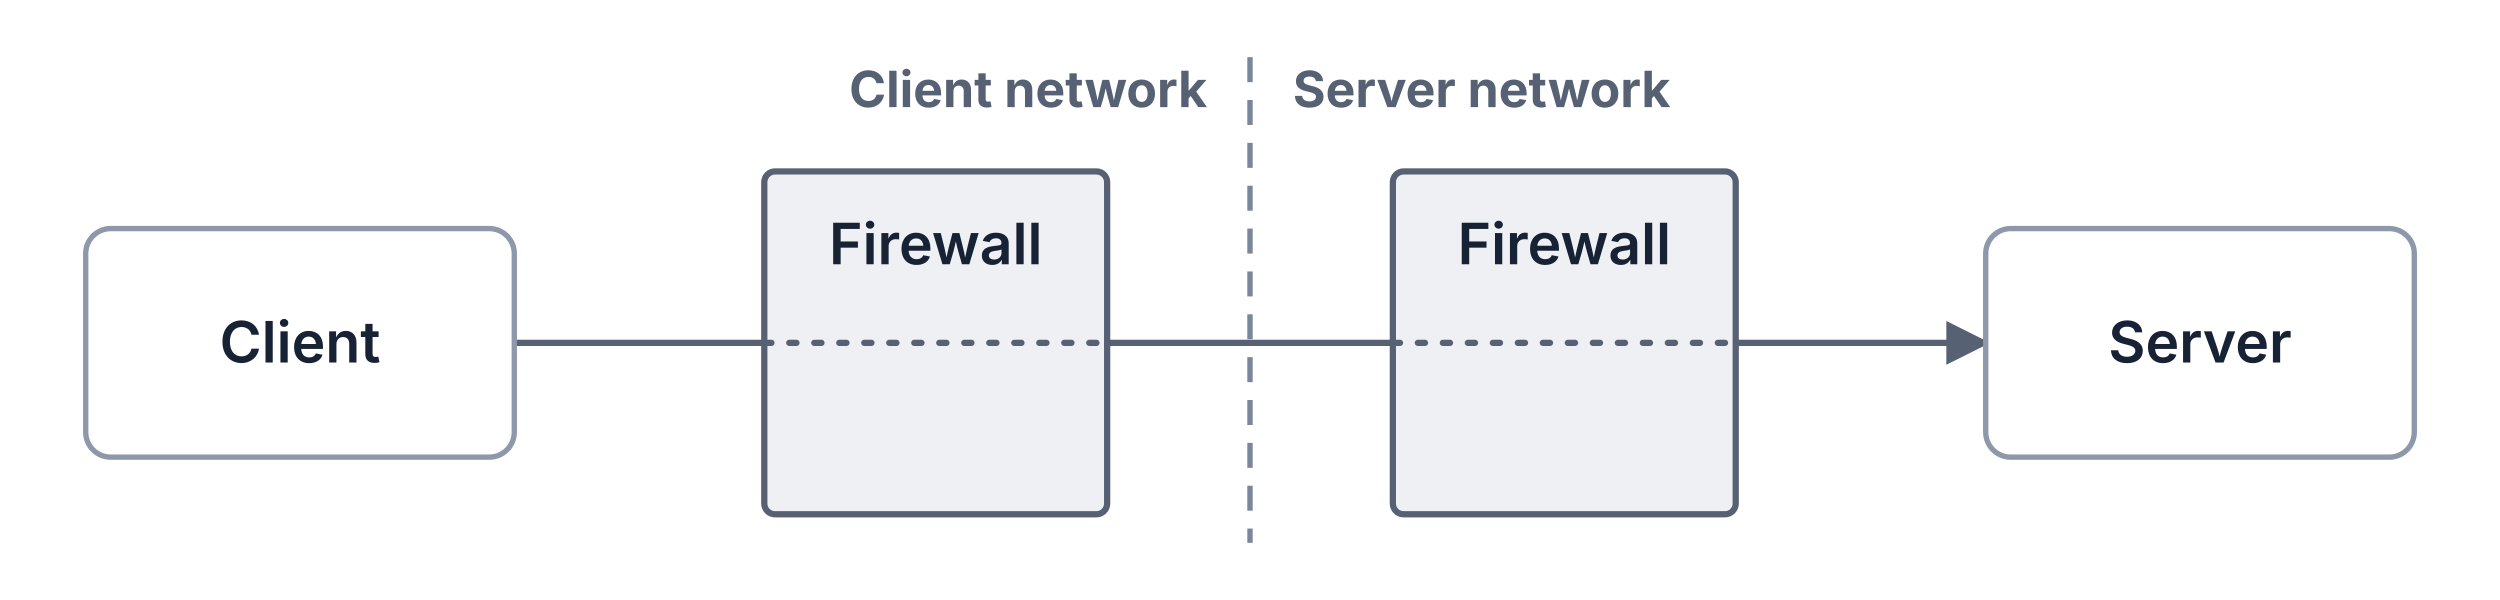
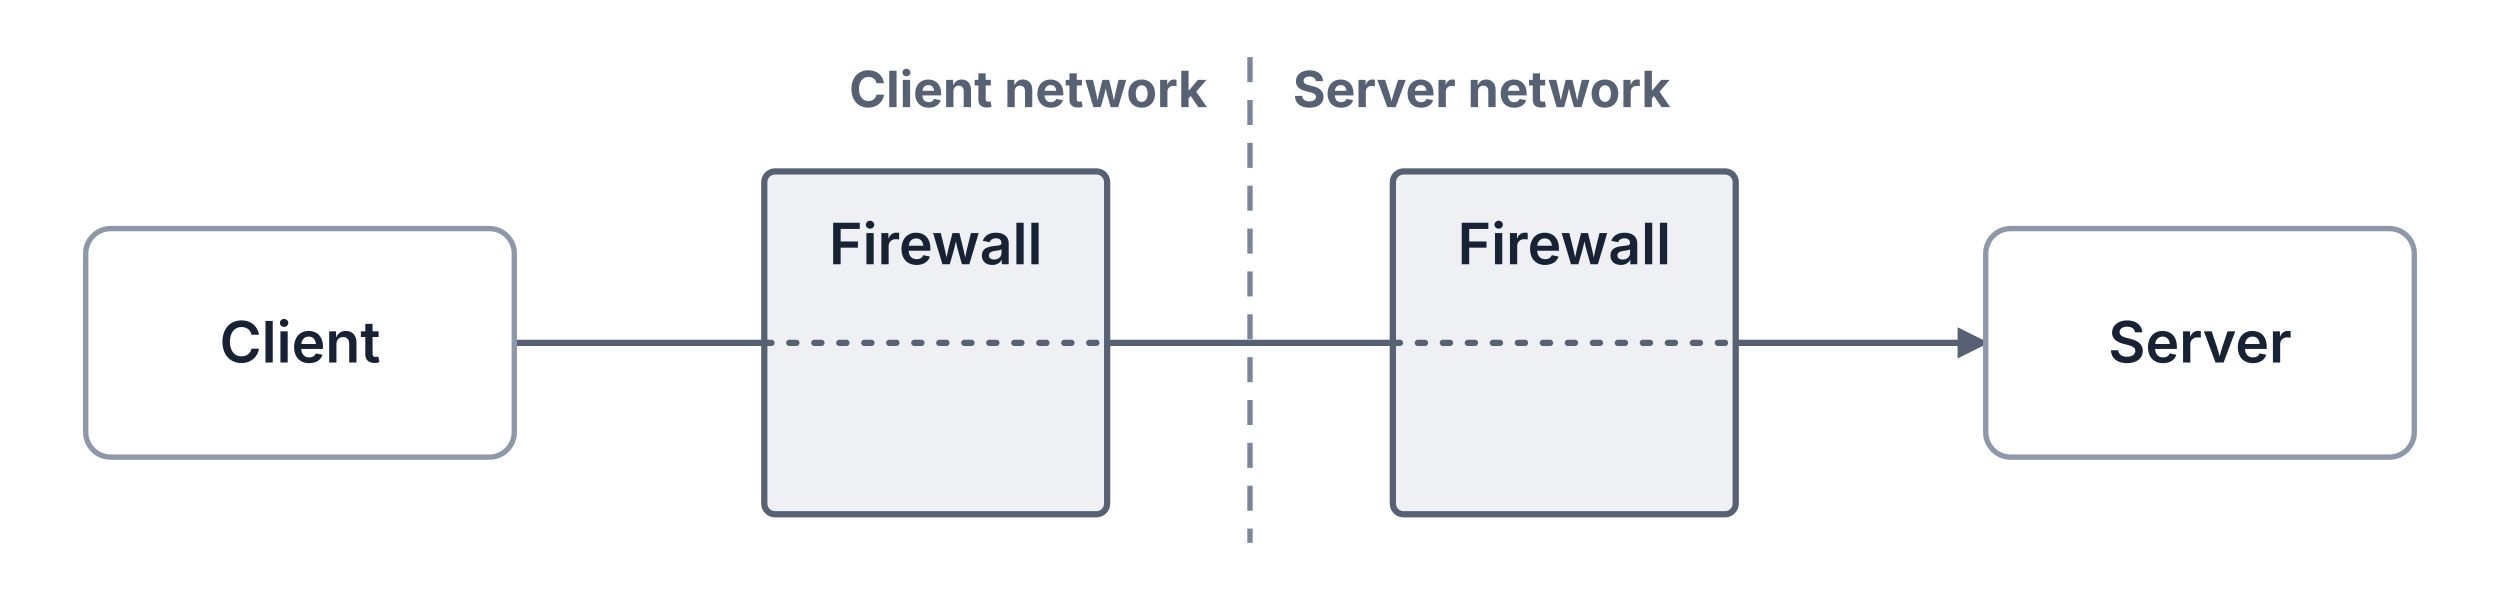
<svg xmlns="http://www.w3.org/2000/svg" width="700" height="168" viewBox="0 0 700 168" role="img" aria-labelledby="title description">
  <defs>
-     <marker id="arrow" viewBox="0 0 8 8" refX="7.2" refY="4" markerWidth="7" markerHeight="7" orient="auto-start-reverse">
+     <marker id="arrow" viewBox="0 0 8 8" refX="7.2" refY="4" markerWidth="5" markerHeight="5" orient="auto-start-reverse">
      <path d="M 0 0 L 8 4 L 0 8 Z" fill="#566174" />
    </marker>
  </defs>
  <style>
    text {
      fill: #182235;
      font-family: Inter, ui-sans-serif, system-ui, -apple-system, BlinkMacSystemFont, "Segoe UI", sans-serif;
    }
    .label {
      font-size: 16px;
      font-weight: 600;
      text-anchor: middle;
    }
    .zone-label {
      fill: #566174;
      font-size: 14px;
      font-weight: 650;
    }
    .application {
      fill: #ffffff;
      stroke: #8d99aa;
      stroke-width: 1.5;
    }
    .firewall {
      fill: #eef0f3;
      stroke: #566174;
      stroke-width: 1.75;
    }
    .network-boundary {
      fill: none;
      stroke: #7a8699;
      stroke-width: 1.5;
      stroke-dasharray: 7 5;
    }
    .connector {
      fill: none;
      stroke: #566174;
      stroke-width: 1.75;
      stroke-linecap: round;
      stroke-linejoin: round;
    }
    .one-way {
      marker-end: url(#arrow);
    }
    .through-firewall {
      stroke-dasharray: 2 5;
    }
  </style>
  <rect width="700" height="168" fill="#ffffff" />
  <g id="boundaries" aria-hidden="true">
    <path class="network-boundary" d="M 350 16 V 152" vector-effect="non-scaling-stroke" />
  </g>
  <g id="connectors" aria-hidden="true">
    <path class="connector one-way" d="M 144 96 H 556" vector-effect="non-scaling-stroke" />
  </g>
  <g id="components" aria-hidden="true">
    <rect class="application" x="24" y="64" width="120" height="64" rx="7" vector-effect="non-scaling-stroke" />
    <rect class="firewall" x="214" y="48" width="96" height="96" rx="3" vector-effect="non-scaling-stroke" />
    <path class="connector through-firewall" d="M 214 96 H 310" vector-effect="non-scaling-stroke" />
    <rect class="firewall" x="390" y="48" width="96" height="96" rx="3" vector-effect="non-scaling-stroke" />
    <path class="connector through-firewall" d="M 390 96 H 486" vector-effect="non-scaling-stroke" />
    <rect class="application" x="556" y="64" width="120" height="64" rx="7" vector-effect="non-scaling-stroke" />
  </g>
  <g id="labels">
    <text class="zone-label" x="338" y="30" text-anchor="end">Client network</text>
    <text class="zone-label" x="362" y="30">Server network</text>
    <text class="label" x="84" y="101.5">Client</text>
    <text class="label" x="262" y="74">Firewall</text>
    <text class="label" x="438" y="74">Firewall</text>
    <text class="label" x="616" y="101.5">Server</text>
  </g>
</svg>
